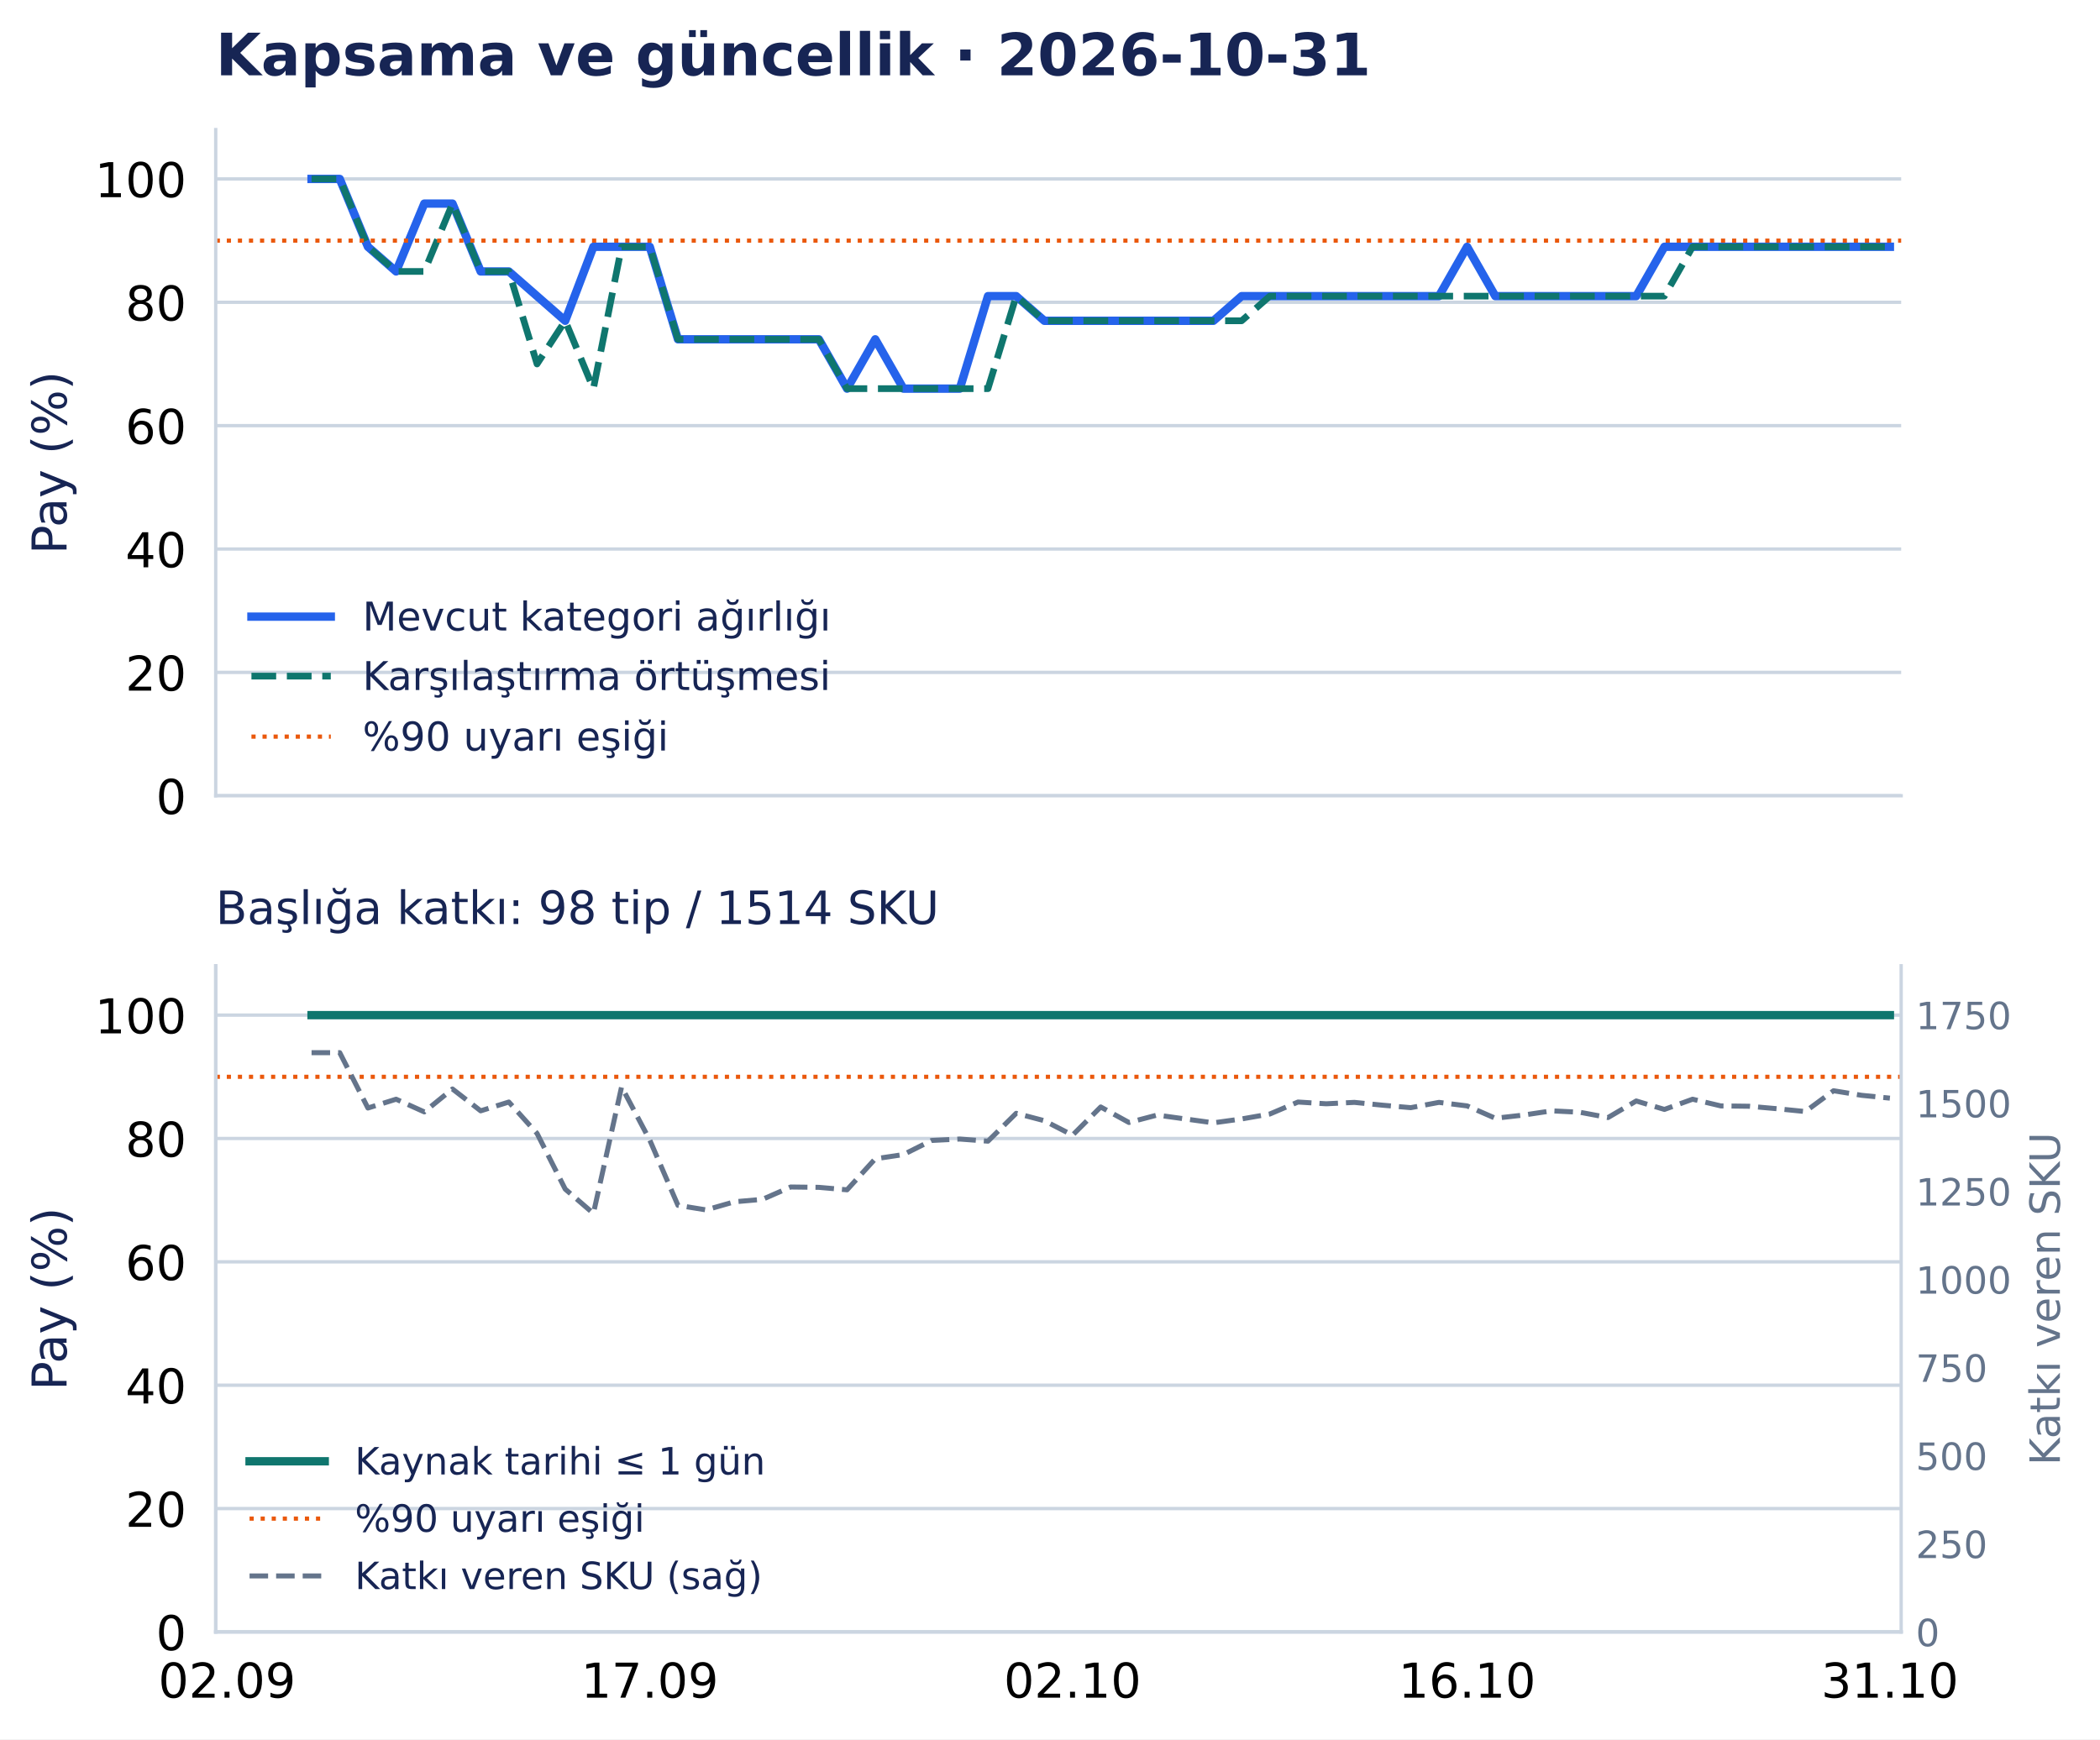
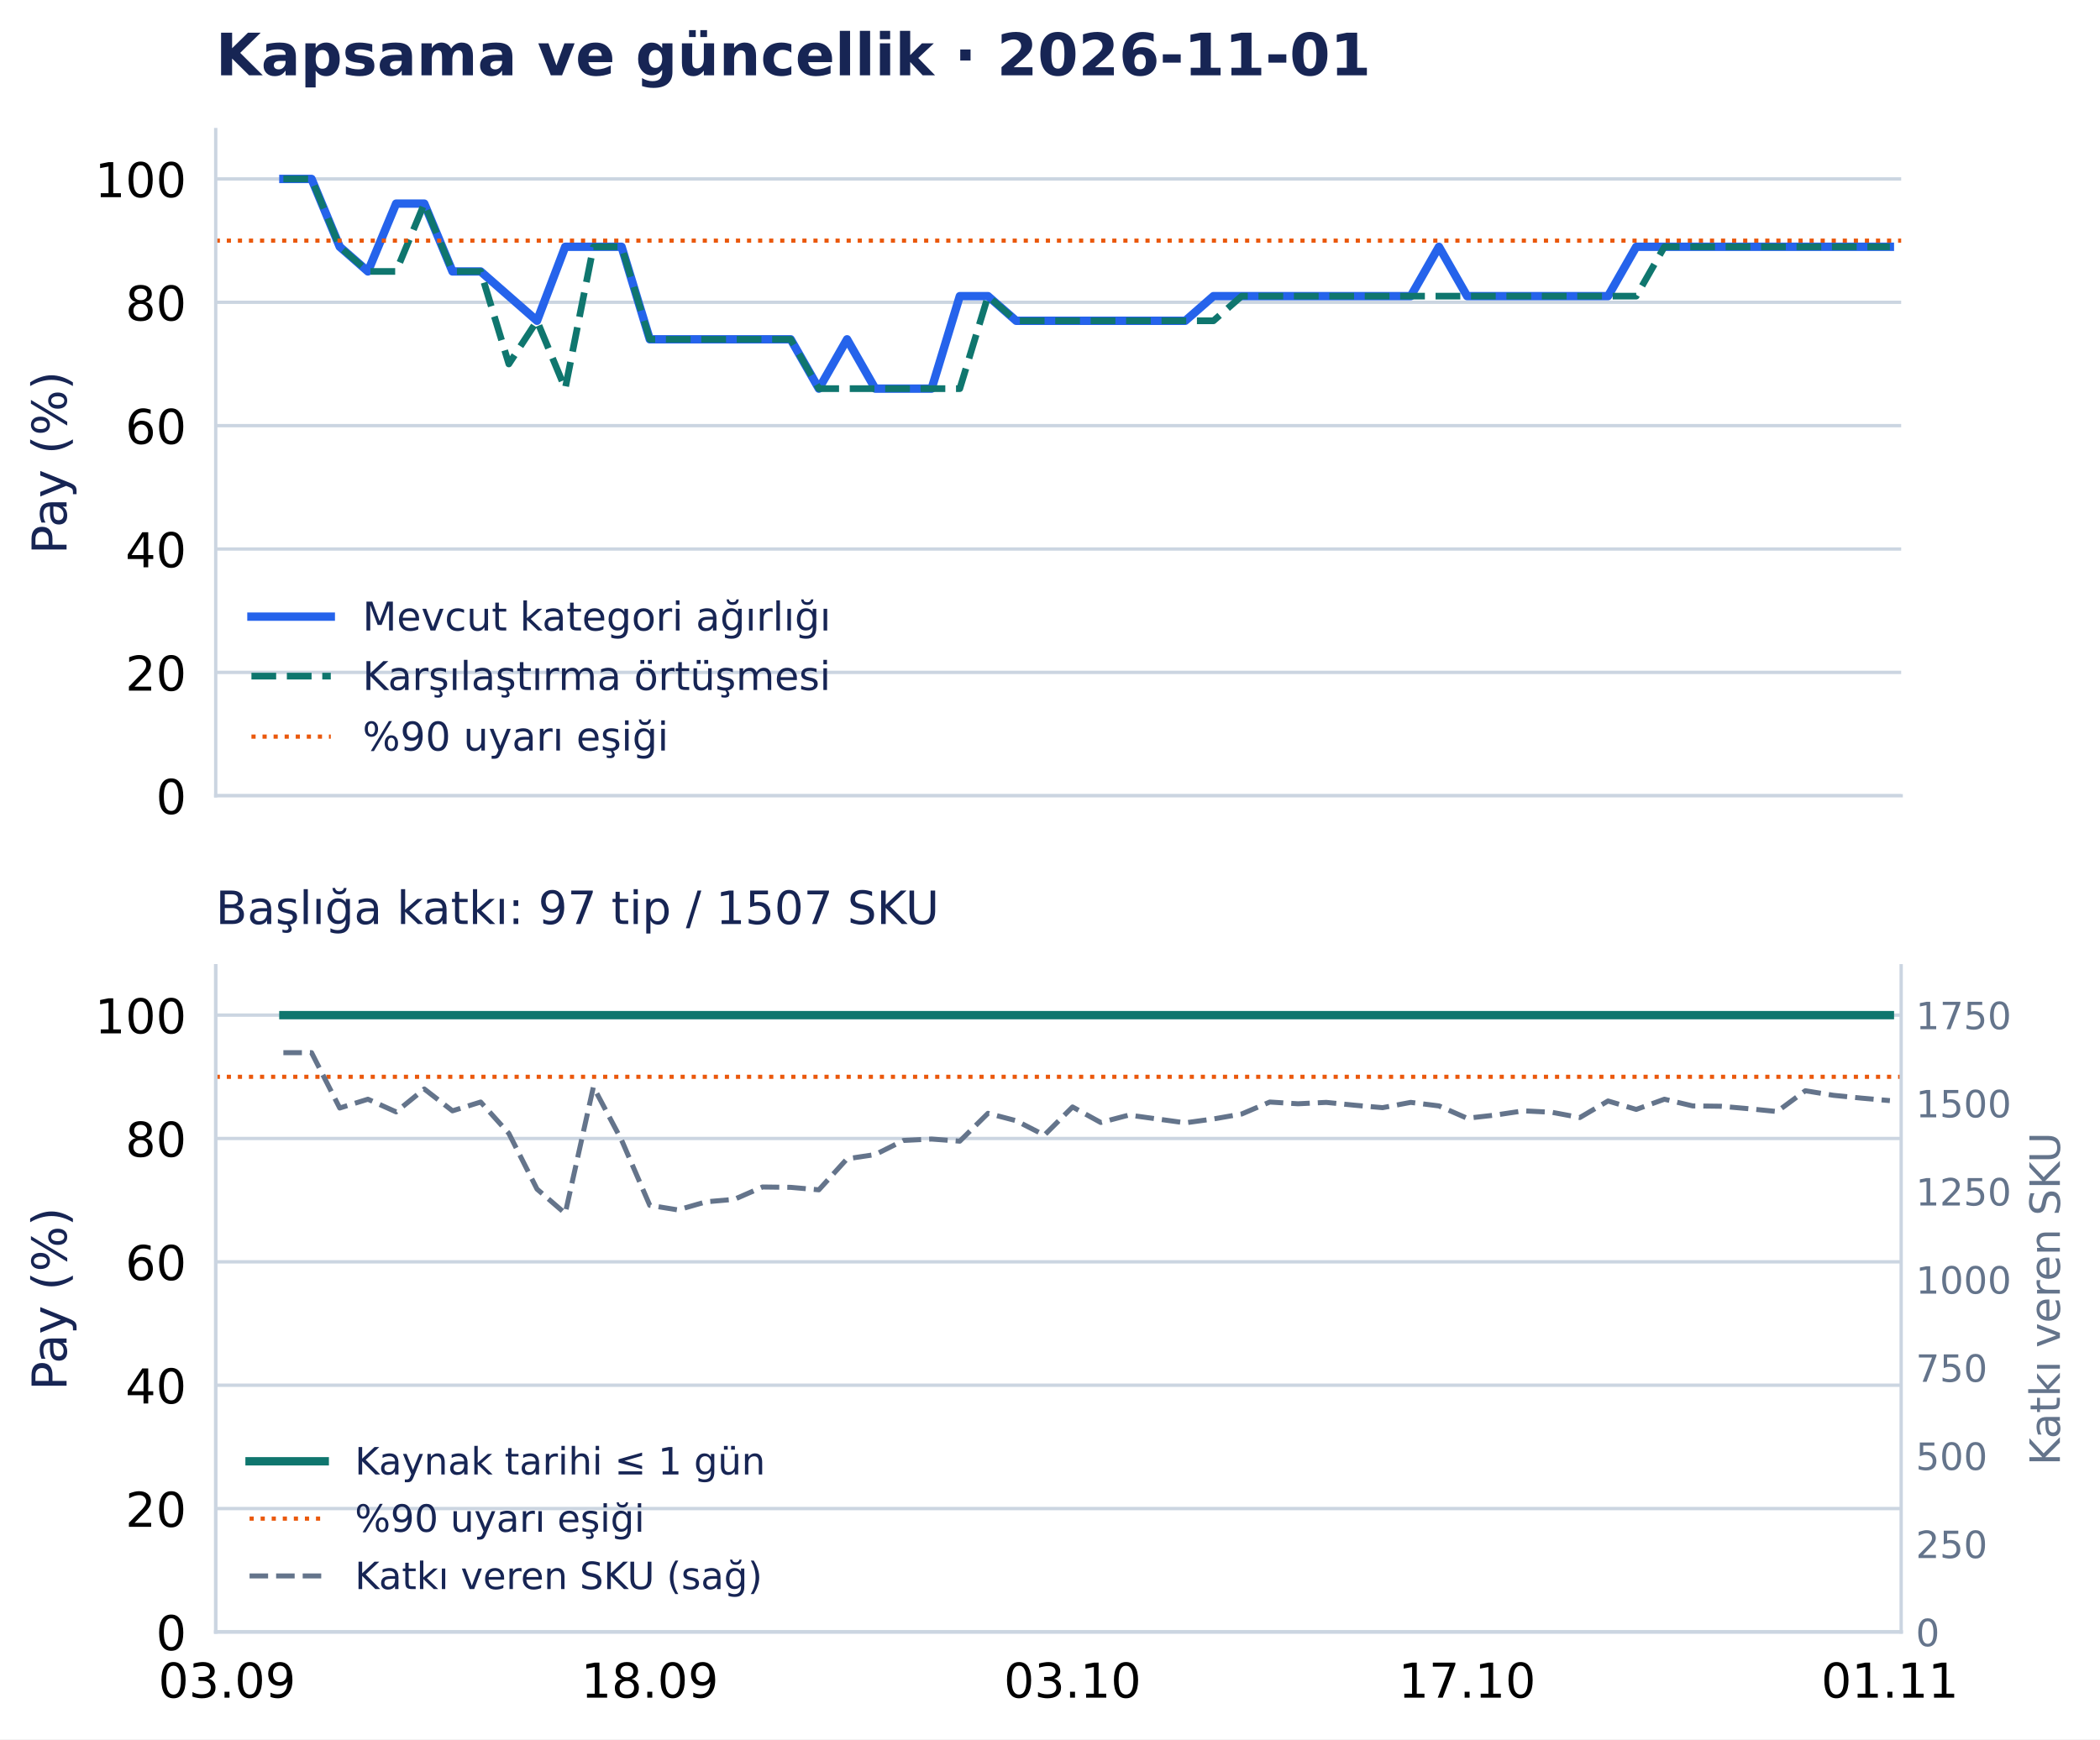
<svg xmlns="http://www.w3.org/2000/svg" width="502.794pt" height="416.535pt" viewBox="0 0 502.794 416.535" version="1.1">
  <defs>
    <style type="text/css">*{stroke-linejoin: round; stroke-linecap: butt}</style>
  </defs>
  <g id="figure_1">
    <g id="patch_1">
      <path d="M 0 416.535 L 502.794 416.535 L 502.794 0 L 0 0 z " style="fill: #ffffff" />
    </g>
    <g id="axes_1">
      <g id="patch_2">
        <path d="M 51.651 190.574 L 455.188 190.574 L 455.188 31.035 L 51.651 31.035 z " style="fill: #ffffff" />
      </g>
      <g id="matplotlib.axis_1">
        <g id="xtick_1">
          <g id="line2d_1" />
        </g>
        <g id="xtick_2">
          <g id="line2d_2" />
        </g>
        <g id="xtick_3">
          <g id="line2d_3" />
        </g>
        <g id="xtick_4">
          <g id="line2d_4" />
        </g>
        <g id="xtick_5">
          <g id="line2d_5" />
        </g>
      </g>
      <g id="matplotlib.axis_2">
        <g id="ytick_1">
          <g id="line2d_6">
            <path d="M 51.651 190.574 L 455.188 190.574 " clip-path="url(#p0e1365a26f)" style="fill: none; stroke: #cbd5e1; stroke-width: 0.8; stroke-linecap: square" />
          </g>
          <g id="line2d_7" />
          <g id="text_1">
            <text style="font-size: 11.5px; font-family: 'DejaVu Sans', 'Bitstream Vera Sans', 'Computer Modern Sans Serif', 'Lucida Grande', 'Verdana', 'Geneva', 'Lucid', 'Arial', 'Helvetica', 'Avant Garde', sans-serif; text-anchor: end" x="44.651" y="194.943" transform="rotate(-0 44.65062 194.9427)">0</text>
          </g>
        </g>
        <g id="ytick_2">
          <g id="line2d_8">
            <path d="M 51.651 161.03 L 455.188 161.03 " clip-path="url(#p0e1365a26f)" style="fill: none; stroke: #cbd5e1; stroke-width: 0.8; stroke-linecap: square" />
          </g>
          <g id="line2d_9" />
          <g id="text_2">
            <text style="font-size: 11.5px; font-family: 'DejaVu Sans', 'Bitstream Vera Sans', 'Computer Modern Sans Serif', 'Lucida Grande', 'Verdana', 'Geneva', 'Lucid', 'Arial', 'Helvetica', 'Avant Garde', sans-serif; text-anchor: end" x="44.651" y="165.398" transform="rotate(-0 44.65062 165.3983)">20</text>
          </g>
        </g>
        <g id="ytick_3">
          <g id="line2d_10">
            <path d="M 51.651 131.485 L 455.188 131.485 " clip-path="url(#p0e1365a26f)" style="fill: none; stroke: #cbd5e1; stroke-width: 0.8; stroke-linecap: square" />
          </g>
          <g id="line2d_11" />
          <g id="text_3">
            <text style="font-size: 11.5px; font-family: 'DejaVu Sans', 'Bitstream Vera Sans', 'Computer Modern Sans Serif', 'Lucida Grande', 'Verdana', 'Geneva', 'Lucid', 'Arial', 'Helvetica', 'Avant Garde', sans-serif; text-anchor: end" x="44.651" y="135.854" transform="rotate(-0 44.65062 135.854)">40</text>
          </g>
        </g>
        <g id="ytick_4">
          <g id="line2d_12">
            <path d="M 51.651 101.941 L 455.188 101.941 " clip-path="url(#p0e1365a26f)" style="fill: none; stroke: #cbd5e1; stroke-width: 0.8; stroke-linecap: square" />
          </g>
          <g id="line2d_13" />
          <g id="text_4">
            <text style="font-size: 11.5px; font-family: 'DejaVu Sans', 'Bitstream Vera Sans', 'Computer Modern Sans Serif', 'Lucida Grande', 'Verdana', 'Geneva', 'Lucid', 'Arial', 'Helvetica', 'Avant Garde', sans-serif; text-anchor: end" x="44.651" y="106.31" transform="rotate(-0 44.65062 106.3097)">60</text>
          </g>
        </g>
        <g id="ytick_5">
          <g id="line2d_14">
            <path d="M 51.651 72.397 L 455.188 72.397 " clip-path="url(#p0e1365a26f)" style="fill: none; stroke: #cbd5e1; stroke-width: 0.8; stroke-linecap: square" />
          </g>
          <g id="line2d_15" />
          <g id="text_5">
            <text style="font-size: 11.5px; font-family: 'DejaVu Sans', 'Bitstream Vera Sans', 'Computer Modern Sans Serif', 'Lucida Grande', 'Verdana', 'Geneva', 'Lucid', 'Arial', 'Helvetica', 'Avant Garde', sans-serif; text-anchor: end" x="44.651" y="76.765" transform="rotate(-0 44.65062 76.76539)">80</text>
          </g>
        </g>
        <g id="ytick_6">
          <g id="line2d_16">
            <path d="M 51.651 42.852 L 455.188 42.852 " clip-path="url(#p0e1365a26f)" style="fill: none; stroke: #cbd5e1; stroke-width: 0.8; stroke-linecap: square" />
          </g>
          <g id="line2d_17" />
          <g id="text_6">
            <text style="font-size: 11.5px; font-family: 'DejaVu Sans', 'Bitstream Vera Sans', 'Computer Modern Sans Serif', 'Lucida Grande', 'Verdana', 'Geneva', 'Lucid', 'Arial', 'Helvetica', 'Avant Garde', sans-serif; text-anchor: end" x="44.651" y="47.221" transform="rotate(-0 44.65062 47.22107)">100</text>
          </g>
        </g>
        <g id="text_7">
          <text style="font-size: 11.5px; font-family: 'DejaVu Sans', 'Bitstream Vera Sans', 'Computer Modern Sans Serif', 'Lucida Grande', 'Verdana', 'Geneva', 'Lucid', 'Arial', 'Helvetica', 'Avant Garde', sans-serif; text-anchor: middle; fill: #172554" x="15.937" y="110.804" transform="rotate(-90 15.93731 110.8044)">Pay (%)</text>
        </g>
      </g>
      <g id="line2d_18">
-         <path d="M 74.594 42.852 L 81.342 42.852 L 88.09 59.102 L 94.839 65.011 L 101.587 48.761 L 108.335 48.761 L 115.083 65.011 L 121.831 65.011 L 128.579 70.92 L 135.327 76.828 L 142.075 59.102 L 148.824 59.102 L 155.572 59.102 L 162.32 81.26 L 169.068 81.26 L 175.816 81.26 L 182.564 81.26 L 189.312 81.26 L 196.06 81.26 L 202.809 93.078 L 209.557 81.26 L 216.305 93.078 L 223.053 93.078 L 229.801 93.078 L 236.549 70.92 L 243.297 70.92 L 250.045 76.828 L 256.794 76.828 L 263.542 76.828 L 270.29 76.828 L 277.038 76.828 L 283.786 76.828 L 290.534 76.828 L 297.282 70.92 L 304.03 70.92 L 310.778 70.92 L 317.527 70.92 L 324.275 70.92 L 331.023 70.92 L 337.771 70.92 L 344.519 70.92 L 351.267 59.102 L 358.015 70.92 L 364.763 70.92 L 371.512 70.92 L 378.26 70.92 L 385.008 70.92 L 391.756 70.92 L 398.504 59.102 L 405.252 59.102 L 412 59.102 L 418.748 59.102 L 425.497 59.102 L 432.245 59.102 L 438.993 59.102 L 445.741 59.102 L 452.489 59.102 " clip-path="url(#p0e1365a26f)" style="fill: none; stroke: #2563eb; stroke-width: 2; stroke-linecap: square" />
+         <path d="M 67.846 42.852 L 74.594 42.852 L 81.342 59.102 L 88.09 65.011 L 94.839 48.761 L 101.587 48.761 L 108.335 65.011 L 115.083 65.011 L 121.831 70.92 L 128.579 76.828 L 135.327 59.102 L 142.075 59.102 L 148.824 59.102 L 155.572 81.26 L 162.32 81.26 L 169.068 81.26 L 175.816 81.26 L 182.564 81.26 L 189.312 81.26 L 196.06 93.078 L 202.809 81.26 L 209.557 93.078 L 216.305 93.078 L 223.053 93.078 L 229.801 70.92 L 236.549 70.92 L 243.297 76.828 L 250.045 76.828 L 256.794 76.828 L 263.542 76.828 L 270.29 76.828 L 277.038 76.828 L 283.786 76.828 L 290.534 70.92 L 297.282 70.92 L 304.03 70.92 L 310.778 70.92 L 317.527 70.92 L 324.275 70.92 L 331.023 70.92 L 337.771 70.92 L 344.519 59.102 L 351.267 70.92 L 358.015 70.92 L 364.763 70.92 L 371.512 70.92 L 378.26 70.92 L 385.008 70.92 L 391.756 59.102 L 398.504 59.102 L 405.252 59.102 L 412 59.102 L 418.748 59.102 L 425.497 59.102 L 432.245 59.102 L 438.993 59.102 L 445.741 59.102 L 452.489 59.102 " clip-path="url(#p0e1365a26f)" style="fill: none; stroke: #2563eb; stroke-width: 2; stroke-linecap: square" />
      </g>
      <g id="line2d_19">
-         <path d="M 74.594 42.852 L 81.342 42.852 L 88.09 59.102 L 94.839 65.011 L 101.587 65.011 L 108.335 48.761 L 115.083 65.011 L 121.831 65.011 L 128.579 87.169 L 135.327 76.828 L 142.075 93.078 L 148.824 59.102 L 155.572 59.102 L 162.32 81.26 L 169.068 81.26 L 175.816 81.26 L 182.564 81.26 L 189.312 81.26 L 196.06 81.26 L 202.809 93.078 L 209.557 93.078 L 216.305 93.078 L 223.053 93.078 L 229.801 93.078 L 236.549 93.078 L 243.297 70.92 L 250.045 76.828 L 256.794 76.828 L 263.542 76.828 L 270.29 76.828 L 277.038 76.828 L 283.786 76.828 L 290.534 76.828 L 297.282 76.828 L 304.03 70.92 L 310.778 70.92 L 317.527 70.92 L 324.275 70.92 L 331.023 70.92 L 337.771 70.92 L 344.519 70.92 L 351.267 70.92 L 358.015 70.92 L 364.763 70.92 L 371.512 70.92 L 378.26 70.92 L 385.008 70.92 L 391.756 70.92 L 398.504 70.92 L 405.252 59.102 L 412 59.102 L 418.748 59.102 L 425.497 59.102 L 432.245 59.102 L 438.993 59.102 L 445.741 59.102 L 452.489 59.102 " clip-path="url(#p0e1365a26f)" style="fill: none; stroke-dasharray: 5.92,2.56; stroke-dashoffset: 0; stroke: #0f766e; stroke-width: 1.6" />
+         <path d="M 67.846 42.852 L 74.594 42.852 L 81.342 59.102 L 88.09 65.011 L 94.839 65.011 L 101.587 48.761 L 108.335 65.011 L 115.083 65.011 L 121.831 87.169 L 128.579 76.828 L 135.327 93.078 L 142.075 59.102 L 148.824 59.102 L 155.572 81.26 L 162.32 81.26 L 169.068 81.26 L 175.816 81.26 L 182.564 81.26 L 189.312 81.26 L 196.06 93.078 L 202.809 93.078 L 209.557 93.078 L 216.305 93.078 L 223.053 93.078 L 229.801 93.078 L 236.549 70.92 L 243.297 76.828 L 250.045 76.828 L 256.794 76.828 L 263.542 76.828 L 270.29 76.828 L 277.038 76.828 L 283.786 76.828 L 290.534 76.828 L 297.282 70.92 L 304.03 70.92 L 310.778 70.92 L 317.527 70.92 L 324.275 70.92 L 331.023 70.92 L 337.771 70.92 L 344.519 70.92 L 351.267 70.92 L 358.015 70.92 L 364.763 70.92 L 371.512 70.92 L 378.26 70.92 L 385.008 70.92 L 391.756 70.92 L 398.504 59.102 L 405.252 59.102 L 412 59.102 L 418.748 59.102 L 425.497 59.102 L 432.245 59.102 L 438.993 59.102 L 445.741 59.102 L 452.489 59.102 " clip-path="url(#p0e1365a26f)" style="fill: none; stroke-dasharray: 5.92,2.56; stroke-dashoffset: 0; stroke: #0f766e; stroke-width: 1.6" />
      </g>
      <g id="line2d_20">
        <path d="M 51.651 57.625 L 455.188 57.625 " clip-path="url(#p0e1365a26f)" style="fill: none; stroke-dasharray: 1,1.65; stroke-dashoffset: 0; stroke: #ea580c" />
      </g>
      <g id="patch_3">
        <path d="M 51.651 190.574 L 51.651 31.035 " style="fill: none; stroke: #cbd5e1; stroke-width: 0.8; stroke-linejoin: miter; stroke-linecap: square" />
      </g>
      <g id="patch_4">
        <path d="M 51.651 190.574 L 455.188 190.574 " style="fill: none; stroke: #cbd5e1; stroke-width: 0.8; stroke-linejoin: miter; stroke-linecap: square" />
      </g>
      <g id="text_8">
-         <text style="font-weight: 700; font-size: 14px; font-family: 'DejaVu Sans', 'Bitstream Vera Sans', 'Computer Modern Sans Serif', 'Lucida Grande', 'Verdana', 'Geneva', 'Lucid', 'Arial', 'Helvetica', 'Avant Garde', sans-serif; text-anchor: start; fill: #172554" x="51.651" y="18.035" transform="rotate(-0 51.65062 18.03469)">Kapsama ve güncellik · 2026-10-31</text>
+         <text style="font-weight: 700; font-size: 14px; font-family: 'DejaVu Sans', 'Bitstream Vera Sans', 'Computer Modern Sans Serif', 'Lucida Grande', 'Verdana', 'Geneva', 'Lucid', 'Arial', 'Helvetica', 'Avant Garde', sans-serif; text-anchor: start; fill: #172554" x="51.651" y="18.035" transform="rotate(-0 51.65062 18.03469)">Kapsama ve güncellik · 2026-11-01</text>
      </g>
      <g id="legend_1">
        <g id="line2d_21">
          <path d="M 60.201 147.675 L 69.701 147.675 L 79.201 147.675 " style="fill: none; stroke: #2563eb; stroke-width: 2; stroke-linecap: square" />
        </g>
        <g id="text_9">
          <text style="font-size: 9.5px; font-family: 'DejaVu Sans', 'Bitstream Vera Sans', 'Computer Modern Sans Serif', 'Lucida Grande', 'Verdana', 'Geneva', 'Lucid', 'Arial', 'Helvetica', 'Avant Garde', sans-serif; text-anchor: start; fill: #172554" x="86.801" y="151" transform="rotate(-0 86.80062 150.9998)">Mevcut kategori ağırlığı</text>
        </g>
        <g id="line2d_22">
          <path d="M 60.201 161.926 L 69.701 161.926 L 79.201 161.926 " style="fill: none; stroke-dasharray: 5.92,2.56; stroke-dashoffset: 0; stroke: #0f766e; stroke-width: 1.6" />
        </g>
        <g id="text_10">
          <text style="font-size: 9.5px; font-family: 'DejaVu Sans', 'Bitstream Vera Sans', 'Computer Modern Sans Serif', 'Lucida Grande', 'Verdana', 'Geneva', 'Lucid', 'Arial', 'Helvetica', 'Avant Garde', sans-serif; text-anchor: start; fill: #172554" x="86.801" y="165.251" transform="rotate(-0 86.80062 165.2506)">Karşılaştırma örtüşmesi</text>
        </g>
        <g id="line2d_23">
          <path d="M 60.201 176.417 L 69.701 176.417 L 79.201 176.417 " style="fill: none; stroke-dasharray: 1,1.65; stroke-dashoffset: 0; stroke: #ea580c" />
        </g>
        <g id="text_11">
          <text style="font-size: 9.5px; font-family: 'DejaVu Sans', 'Bitstream Vera Sans', 'Computer Modern Sans Serif', 'Lucida Grande', 'Verdana', 'Geneva', 'Lucid', 'Arial', 'Helvetica', 'Avant Garde', sans-serif; text-anchor: start; fill: #172554" x="86.801" y="179.742" transform="rotate(-0 86.80062 179.7418)">%90 uyarı eşiği</text>
        </g>
      </g>
    </g>
    <g id="axes_2">
      <g id="patch_5">
        <path d="M 51.651 390.835 L 455.188 390.835 L 455.188 231.295 L 51.651 231.295 z " style="fill: #ffffff" />
      </g>
      <g id="matplotlib.axis_3">
        <g id="xtick_6">
          <g id="line2d_24" />
          <g id="text_12">
-             <text style="font-size: 11.5px; font-family: 'DejaVu Sans', 'Bitstream Vera Sans', 'Computer Modern Sans Serif', 'Lucida Grande', 'Verdana', 'Geneva', 'Lucid', 'Arial', 'Helvetica', 'Avant Garde', sans-serif; text-anchor: middle" x="54.35" y="406.572" transform="rotate(-0 54.34987 406.572)">02.09</text>
+             <text style="font-size: 11.5px; font-family: 'DejaVu Sans', 'Bitstream Vera Sans', 'Computer Modern Sans Serif', 'Lucida Grande', 'Verdana', 'Geneva', 'Lucid', 'Arial', 'Helvetica', 'Avant Garde', sans-serif; text-anchor: middle" x="54.35" y="406.572" transform="rotate(-0 54.34987 406.572)">03.09</text>
          </g>
        </g>
        <g id="xtick_7">
          <g id="line2d_25" />
          <g id="text_13">
-             <text style="font-size: 11.5px; font-family: 'DejaVu Sans', 'Bitstream Vera Sans', 'Computer Modern Sans Serif', 'Lucida Grande', 'Verdana', 'Geneva', 'Lucid', 'Arial', 'Helvetica', 'Avant Garde', sans-serif; text-anchor: middle" x="155.572" y="406.572" transform="rotate(-0 155.5717 406.572)">17.09</text>
+             <text style="font-size: 11.5px; font-family: 'DejaVu Sans', 'Bitstream Vera Sans', 'Computer Modern Sans Serif', 'Lucida Grande', 'Verdana', 'Geneva', 'Lucid', 'Arial', 'Helvetica', 'Avant Garde', sans-serif; text-anchor: middle" x="155.572" y="406.572" transform="rotate(-0 155.5717 406.572)">18.09</text>
          </g>
        </g>
        <g id="xtick_8">
          <g id="line2d_26" />
          <g id="text_14">
-             <text style="font-size: 11.5px; font-family: 'DejaVu Sans', 'Bitstream Vera Sans', 'Computer Modern Sans Serif', 'Lucida Grande', 'Verdana', 'Geneva', 'Lucid', 'Arial', 'Helvetica', 'Avant Garde', sans-serif; text-anchor: middle" x="256.794" y="406.572" transform="rotate(-0 256.7935 406.572)">02.10</text>
+             <text style="font-size: 11.5px; font-family: 'DejaVu Sans', 'Bitstream Vera Sans', 'Computer Modern Sans Serif', 'Lucida Grande', 'Verdana', 'Geneva', 'Lucid', 'Arial', 'Helvetica', 'Avant Garde', sans-serif; text-anchor: middle" x="256.794" y="406.572" transform="rotate(-0 256.7935 406.572)">03.10</text>
          </g>
        </g>
        <g id="xtick_9">
          <g id="line2d_27" />
          <g id="text_15">
-             <text style="font-size: 11.5px; font-family: 'DejaVu Sans', 'Bitstream Vera Sans', 'Computer Modern Sans Serif', 'Lucida Grande', 'Verdana', 'Geneva', 'Lucid', 'Arial', 'Helvetica', 'Avant Garde', sans-serif; text-anchor: middle" x="351.267" y="406.572" transform="rotate(-0 351.2672 406.572)">16.10</text>
+             <text style="font-size: 11.5px; font-family: 'DejaVu Sans', 'Bitstream Vera Sans', 'Computer Modern Sans Serif', 'Lucida Grande', 'Verdana', 'Geneva', 'Lucid', 'Arial', 'Helvetica', 'Avant Garde', sans-serif; text-anchor: middle" x="351.267" y="406.572" transform="rotate(-0 351.2672 406.572)">17.10</text>
          </g>
        </g>
        <g id="xtick_10">
          <g id="line2d_28" />
          <g id="text_16">
-             <text style="font-size: 11.5px; font-family: 'DejaVu Sans', 'Bitstream Vera Sans', 'Computer Modern Sans Serif', 'Lucida Grande', 'Verdana', 'Geneva', 'Lucid', 'Arial', 'Helvetica', 'Avant Garde', sans-serif; text-anchor: middle" x="452.489" y="406.572" transform="rotate(-0 452.489 406.572)">31.10</text>
+             <text style="font-size: 11.5px; font-family: 'DejaVu Sans', 'Bitstream Vera Sans', 'Computer Modern Sans Serif', 'Lucida Grande', 'Verdana', 'Geneva', 'Lucid', 'Arial', 'Helvetica', 'Avant Garde', sans-serif; text-anchor: middle" x="452.489" y="406.572" transform="rotate(-0 452.489 406.572)">01.11</text>
          </g>
        </g>
      </g>
      <g id="matplotlib.axis_4">
        <g id="ytick_7">
          <g id="line2d_29">
            <path d="M 51.651 390.835 L 455.188 390.835 " clip-path="url(#pd502d77126)" style="fill: none; stroke: #cbd5e1; stroke-width: 0.8; stroke-linecap: square" />
          </g>
          <g id="line2d_30" />
          <g id="text_17">
            <text style="font-size: 11.5px; font-family: 'DejaVu Sans', 'Bitstream Vera Sans', 'Computer Modern Sans Serif', 'Lucida Grande', 'Verdana', 'Geneva', 'Lucid', 'Arial', 'Helvetica', 'Avant Garde', sans-serif; text-anchor: end" x="44.651" y="395.203" transform="rotate(-0 44.65062 395.2033)">0</text>
          </g>
        </g>
        <g id="ytick_8">
          <g id="line2d_31">
            <path d="M 51.651 361.29 L 455.188 361.29 " clip-path="url(#pd502d77126)" style="fill: none; stroke: #cbd5e1; stroke-width: 0.8; stroke-linecap: square" />
          </g>
          <g id="line2d_32" />
          <g id="text_18">
            <text style="font-size: 11.5px; font-family: 'DejaVu Sans', 'Bitstream Vera Sans', 'Computer Modern Sans Serif', 'Lucida Grande', 'Verdana', 'Geneva', 'Lucid', 'Arial', 'Helvetica', 'Avant Garde', sans-serif; text-anchor: end" x="44.651" y="365.659" transform="rotate(-0 44.65062 365.659)">20</text>
          </g>
        </g>
        <g id="ytick_9">
          <g id="line2d_33">
            <path d="M 51.651 331.746 L 455.188 331.746 " clip-path="url(#pd502d77126)" style="fill: none; stroke: #cbd5e1; stroke-width: 0.8; stroke-linecap: square" />
          </g>
          <g id="line2d_34" />
          <g id="text_19">
            <text style="font-size: 11.5px; font-family: 'DejaVu Sans', 'Bitstream Vera Sans', 'Computer Modern Sans Serif', 'Lucida Grande', 'Verdana', 'Geneva', 'Lucid', 'Arial', 'Helvetica', 'Avant Garde', sans-serif; text-anchor: end" x="44.651" y="336.115" transform="rotate(-0 44.65062 336.1147)">40</text>
          </g>
        </g>
        <g id="ytick_10">
          <g id="line2d_35">
            <path d="M 51.651 302.202 L 455.188 302.202 " clip-path="url(#pd502d77126)" style="fill: none; stroke: #cbd5e1; stroke-width: 0.8; stroke-linecap: square" />
          </g>
          <g id="line2d_36" />
          <g id="text_20">
            <text style="font-size: 11.5px; font-family: 'DejaVu Sans', 'Bitstream Vera Sans', 'Computer Modern Sans Serif', 'Lucida Grande', 'Verdana', 'Geneva', 'Lucid', 'Arial', 'Helvetica', 'Avant Garde', sans-serif; text-anchor: end" x="44.651" y="306.57" transform="rotate(-0 44.65062 306.5704)">60</text>
          </g>
        </g>
        <g id="ytick_11">
          <g id="line2d_37">
            <path d="M 51.651 272.657 L 455.188 272.657 " clip-path="url(#pd502d77126)" style="fill: none; stroke: #cbd5e1; stroke-width: 0.8; stroke-linecap: square" />
          </g>
          <g id="line2d_38" />
          <g id="text_21">
            <text style="font-size: 11.5px; font-family: 'DejaVu Sans', 'Bitstream Vera Sans', 'Computer Modern Sans Serif', 'Lucida Grande', 'Verdana', 'Geneva', 'Lucid', 'Arial', 'Helvetica', 'Avant Garde', sans-serif; text-anchor: end" x="44.651" y="277.026" transform="rotate(-0 44.65062 277.0261)">80</text>
          </g>
        </g>
        <g id="ytick_12">
          <g id="line2d_39">
            <path d="M 51.651 243.113 L 455.188 243.113 " clip-path="url(#pd502d77126)" style="fill: none; stroke: #cbd5e1; stroke-width: 0.8; stroke-linecap: square" />
          </g>
          <g id="line2d_40" />
          <g id="text_22">
            <text style="font-size: 11.5px; font-family: 'DejaVu Sans', 'Bitstream Vera Sans', 'Computer Modern Sans Serif', 'Lucida Grande', 'Verdana', 'Geneva', 'Lucid', 'Arial', 'Helvetica', 'Avant Garde', sans-serif; text-anchor: end" x="44.651" y="247.482" transform="rotate(-0 44.65062 247.4817)">100</text>
          </g>
        </g>
        <g id="text_23">
          <text style="font-size: 11.5px; font-family: 'DejaVu Sans', 'Bitstream Vera Sans', 'Computer Modern Sans Serif', 'Lucida Grande', 'Verdana', 'Geneva', 'Lucid', 'Arial', 'Helvetica', 'Avant Garde', sans-serif; text-anchor: middle; fill: #172554" x="15.937" y="311.065" transform="rotate(-90 15.93731 311.065)">Pay (%)</text>
        </g>
      </g>
      <g id="line2d_41">
-         <path d="M 74.594 243.113 L 81.342 243.113 L 88.09 243.113 L 94.839 243.113 L 101.587 243.113 L 108.335 243.113 L 115.083 243.113 L 121.831 243.113 L 128.579 243.113 L 135.327 243.113 L 142.075 243.113 L 148.824 243.113 L 155.572 243.113 L 162.32 243.113 L 169.068 243.113 L 175.816 243.113 L 182.564 243.113 L 189.312 243.113 L 196.06 243.113 L 202.809 243.113 L 209.557 243.113 L 216.305 243.113 L 223.053 243.113 L 229.801 243.113 L 236.549 243.113 L 243.297 243.113 L 250.045 243.113 L 256.794 243.113 L 263.542 243.113 L 270.29 243.113 L 277.038 243.113 L 283.786 243.113 L 290.534 243.113 L 297.282 243.113 L 304.03 243.113 L 310.778 243.113 L 317.527 243.113 L 324.275 243.113 L 331.023 243.113 L 337.771 243.113 L 344.519 243.113 L 351.267 243.113 L 358.015 243.113 L 364.763 243.113 L 371.512 243.113 L 378.26 243.113 L 385.008 243.113 L 391.756 243.113 L 398.504 243.113 L 405.252 243.113 L 412 243.113 L 418.748 243.113 L 425.497 243.113 L 432.245 243.113 L 438.993 243.113 L 445.741 243.113 L 452.489 243.113 " clip-path="url(#pd502d77126)" style="fill: none; stroke: #0f766e; stroke-width: 2; stroke-linecap: square" />
+         <path d="M 67.846 243.113 L 74.594 243.113 L 81.342 243.113 L 88.09 243.113 L 94.839 243.113 L 101.587 243.113 L 108.335 243.113 L 115.083 243.113 L 121.831 243.113 L 128.579 243.113 L 135.327 243.113 L 142.075 243.113 L 148.824 243.113 L 155.572 243.113 L 162.32 243.113 L 169.068 243.113 L 175.816 243.113 L 182.564 243.113 L 189.312 243.113 L 196.06 243.113 L 202.809 243.113 L 209.557 243.113 L 216.305 243.113 L 223.053 243.113 L 229.801 243.113 L 236.549 243.113 L 243.297 243.113 L 250.045 243.113 L 256.794 243.113 L 263.542 243.113 L 270.29 243.113 L 277.038 243.113 L 283.786 243.113 L 290.534 243.113 L 297.282 243.113 L 304.03 243.113 L 310.778 243.113 L 317.527 243.113 L 324.275 243.113 L 331.023 243.113 L 337.771 243.113 L 344.519 243.113 L 351.267 243.113 L 358.015 243.113 L 364.763 243.113 L 371.512 243.113 L 378.26 243.113 L 385.008 243.113 L 391.756 243.113 L 398.504 243.113 L 405.252 243.113 L 412 243.113 L 418.748 243.113 L 425.497 243.113 L 432.245 243.113 L 438.993 243.113 L 445.741 243.113 L 452.489 243.113 " clip-path="url(#pd502d77126)" style="fill: none; stroke: #0f766e; stroke-width: 2; stroke-linecap: square" />
      </g>
      <g id="line2d_42">
        <path d="M 51.651 257.885 L 455.188 257.885 " clip-path="url(#pd502d77126)" style="fill: none; stroke-dasharray: 1,1.65; stroke-dashoffset: 0; stroke: #ea580c" />
      </g>
      <g id="patch_6">
        <path d="M 51.651 390.835 L 51.651 231.295 " style="fill: none; stroke: #cbd5e1; stroke-width: 0.8; stroke-linejoin: miter; stroke-linecap: square" />
      </g>
      <g id="patch_7">
        <path d="M 51.651 390.835 L 455.188 390.835 " style="fill: none; stroke: #cbd5e1; stroke-width: 0.8; stroke-linejoin: miter; stroke-linecap: square" />
      </g>
      <g id="text_24">
-         <text style="font-size: 11px; font-family: 'DejaVu Sans', 'Bitstream Vera Sans', 'Computer Modern Sans Serif', 'Lucida Grande', 'Verdana', 'Geneva', 'Lucid', 'Arial', 'Helvetica', 'Avant Garde', sans-serif; text-anchor: start; fill: #172554" x="51.651" y="221.295" transform="rotate(-0 51.65062 221.2954)">Başlığa katkı: 98 tip / 1514 SKU</text>
+         <text style="font-size: 11px; font-family: 'DejaVu Sans', 'Bitstream Vera Sans', 'Computer Modern Sans Serif', 'Lucida Grande', 'Verdana', 'Geneva', 'Lucid', 'Arial', 'Helvetica', 'Avant Garde', sans-serif; text-anchor: start; fill: #172554" x="51.651" y="221.295" transform="rotate(-0 51.65062 221.2954)">Başlığa katkı: 97 tip / 1507 SKU</text>
      </g>
      <g id="legend_2">
        <g id="line2d_43">
          <path d="M 59.751 349.966 L 68.751 349.966 L 77.751 349.966 " style="fill: none; stroke: #0f766e; stroke-width: 2; stroke-linecap: square" />
        </g>
        <g id="text_25">
          <text style="font-size: 9px; font-family: 'DejaVu Sans', 'Bitstream Vera Sans', 'Computer Modern Sans Serif', 'Lucida Grande', 'Verdana', 'Geneva', 'Lucid', 'Arial', 'Helvetica', 'Avant Garde', sans-serif; text-anchor: start; fill: #172554" x="84.951" y="353.116" transform="rotate(-0 84.95063 353.1155)">Kaynak tarihi ≤ 1 gün</text>
        </g>
        <g id="line2d_44">
          <path d="M 59.751 363.694 L 68.751 363.694 L 77.751 363.694 " style="fill: none; stroke-dasharray: 1,1.65; stroke-dashoffset: 0; stroke: #ea580c" />
        </g>
        <g id="text_26">
          <text style="font-size: 9px; font-family: 'DejaVu Sans', 'Bitstream Vera Sans', 'Computer Modern Sans Serif', 'Lucida Grande', 'Verdana', 'Geneva', 'Lucid', 'Arial', 'Helvetica', 'Avant Garde', sans-serif; text-anchor: start; fill: #172554" x="84.951" y="366.844" transform="rotate(-0 84.95063 366.8441)">%90 uyarı eşiği</text>
        </g>
        <g id="line2d_45">
          <path d="M 59.751 377.423 L 68.751 377.423 L 77.751 377.423 " style="fill: none; stroke-dasharray: 4.44,1.92; stroke-dashoffset: 0; stroke: #64748b; stroke-width: 1.2" />
        </g>
        <g id="text_27">
          <text style="font-size: 9px; font-family: 'DejaVu Sans', 'Bitstream Vera Sans', 'Computer Modern Sans Serif', 'Lucida Grande', 'Verdana', 'Geneva', 'Lucid', 'Arial', 'Helvetica', 'Avant Garde', sans-serif; text-anchor: start; fill: #172554" x="84.951" y="380.573" transform="rotate(-0 84.95063 380.5726)">Katkı veren SKU (sağ)</text>
        </g>
      </g>
    </g>
    <g id="axes_3">
      <g id="matplotlib.axis_5">
        <g id="ytick_13">
          <g id="line2d_46" />
          <g id="text_28">
            <text style="font-size: 9px; font-family: 'DejaVu Sans', 'Bitstream Vera Sans', 'Computer Modern Sans Serif', 'Lucida Grande', 'Verdana', 'Geneva', 'Lucid', 'Arial', 'Helvetica', 'Avant Garde', sans-serif; text-anchor: start; fill: #64748b" x="458.688" y="394.254" transform="rotate(-0 458.6883 394.2536)">0</text>
          </g>
        </g>
        <g id="ytick_14">
          <g id="line2d_47" />
          <g id="text_29">
            <text style="font-size: 9px; font-family: 'DejaVu Sans', 'Bitstream Vera Sans', 'Computer Modern Sans Serif', 'Lucida Grande', 'Verdana', 'Geneva', 'Lucid', 'Arial', 'Helvetica', 'Avant Garde', sans-serif; text-anchor: start; fill: #64748b" x="458.688" y="373.144" transform="rotate(-0 458.6883 373.1444)">250</text>
          </g>
        </g>
        <g id="ytick_15">
          <g id="line2d_48" />
          <g id="text_30">
            <text style="font-size: 9px; font-family: 'DejaVu Sans', 'Bitstream Vera Sans', 'Computer Modern Sans Serif', 'Lucida Grande', 'Verdana', 'Geneva', 'Lucid', 'Arial', 'Helvetica', 'Avant Garde', sans-serif; text-anchor: start; fill: #64748b" x="458.688" y="352.035" transform="rotate(-0 458.6883 352.0352)">500</text>
          </g>
        </g>
        <g id="ytick_16">
          <g id="line2d_49" />
          <g id="text_31">
            <text style="font-size: 9px; font-family: 'DejaVu Sans', 'Bitstream Vera Sans', 'Computer Modern Sans Serif', 'Lucida Grande', 'Verdana', 'Geneva', 'Lucid', 'Arial', 'Helvetica', 'Avant Garde', sans-serif; text-anchor: start; fill: #64748b" x="458.688" y="330.926" transform="rotate(-0 458.6883 330.9259)">750</text>
          </g>
        </g>
        <g id="ytick_17">
          <g id="line2d_50" />
          <g id="text_32">
            <text style="font-size: 9px; font-family: 'DejaVu Sans', 'Bitstream Vera Sans', 'Computer Modern Sans Serif', 'Lucida Grande', 'Verdana', 'Geneva', 'Lucid', 'Arial', 'Helvetica', 'Avant Garde', sans-serif; text-anchor: start; fill: #64748b" x="458.688" y="309.817" transform="rotate(-0 458.6883 309.8167)">1000</text>
          </g>
        </g>
        <g id="ytick_18">
          <g id="line2d_51" />
          <g id="text_33">
            <text style="font-size: 9px; font-family: 'DejaVu Sans', 'Bitstream Vera Sans', 'Computer Modern Sans Serif', 'Lucida Grande', 'Verdana', 'Geneva', 'Lucid', 'Arial', 'Helvetica', 'Avant Garde', sans-serif; text-anchor: start; fill: #64748b" x="458.688" y="288.707" transform="rotate(-0 458.6883 288.7075)">1250</text>
          </g>
        </g>
        <g id="ytick_19">
          <g id="line2d_52" />
          <g id="text_34">
            <text style="font-size: 9px; font-family: 'DejaVu Sans', 'Bitstream Vera Sans', 'Computer Modern Sans Serif', 'Lucida Grande', 'Verdana', 'Geneva', 'Lucid', 'Arial', 'Helvetica', 'Avant Garde', sans-serif; text-anchor: start; fill: #64748b" x="458.688" y="267.598" transform="rotate(-0 458.6883 267.5983)">1500</text>
          </g>
        </g>
        <g id="ytick_20">
          <g id="line2d_53" />
          <g id="text_35">
            <text style="font-size: 9px; font-family: 'DejaVu Sans', 'Bitstream Vera Sans', 'Computer Modern Sans Serif', 'Lucida Grande', 'Verdana', 'Geneva', 'Lucid', 'Arial', 'Helvetica', 'Avant Garde', sans-serif; text-anchor: start; fill: #64748b" x="458.688" y="246.489" transform="rotate(-0 458.6883 246.489)">1750</text>
          </g>
        </g>
        <g id="text_36">
          <text style="font-size: 10px; font-family: 'DejaVu Sans', 'Bitstream Vera Sans', 'Computer Modern Sans Serif', 'Lucida Grande', 'Verdana', 'Geneva', 'Lucid', 'Arial', 'Helvetica', 'Avant Garde', sans-serif; text-anchor: middle; fill: #64748b" x="493.192" y="311.065" transform="rotate(-90 493.1917 311.065)">Katkı veren SKU</text>
        </g>
      </g>
      <g id="line2d_54">
-         <path d="M 74.594 252.105 L 81.342 252.105 L 88.09 265.361 L 94.839 263.251 L 101.587 266.29 L 108.335 260.802 L 115.083 266.037 L 121.831 263.926 L 128.579 271.441 L 135.327 284.782 L 142.075 290.608 L 148.824 260.295 L 155.572 273.045 L 162.32 288.666 L 169.068 289.764 L 175.816 287.822 L 182.564 287.231 L 189.312 284.275 L 196.06 284.36 L 202.809 284.951 L 209.557 277.52 L 216.305 276.507 L 223.053 273.13 L 229.801 272.792 L 236.549 273.299 L 243.297 266.628 L 250.045 268.401 L 256.794 271.863 L 263.542 265.108 L 270.29 268.823 L 277.038 267.05 L 283.786 267.979 L 290.534 268.908 L 297.282 267.979 L 304.03 266.797 L 310.778 263.926 L 317.527 264.348 L 324.275 264.01 L 331.023 264.686 L 337.771 265.277 L 344.519 264.01 L 351.267 264.855 L 358.015 267.81 L 364.763 267.05 L 371.512 266.037 L 378.26 266.375 L 385.008 267.641 L 391.756 263.673 L 398.504 265.699 L 405.252 263.251 L 412 264.855 L 418.748 264.939 L 425.497 265.53 L 432.245 266.206 L 438.993 261.224 L 445.741 262.322 L 452.489 262.997 " clip-path="url(#pd502d77126)" style="fill: none; stroke-dasharray: 4.44,1.92; stroke-dashoffset: 0; stroke: #64748b; stroke-width: 1.2" />
+         <path d="M 67.846 252.105 L 74.594 252.105 L 81.342 265.361 L 88.09 263.251 L 94.839 266.29 L 101.587 260.802 L 108.335 266.037 L 115.083 263.926 L 121.831 271.441 L 128.579 284.782 L 135.327 290.608 L 142.075 260.295 L 148.824 273.045 L 155.572 288.666 L 162.32 289.764 L 169.068 287.822 L 175.816 287.231 L 182.564 284.275 L 189.312 284.36 L 196.06 284.951 L 202.809 277.52 L 209.557 276.507 L 216.305 273.13 L 223.053 272.792 L 229.801 273.299 L 236.549 266.628 L 243.297 268.401 L 250.045 271.863 L 256.794 265.108 L 263.542 268.823 L 270.29 267.05 L 277.038 267.979 L 283.786 268.908 L 290.534 267.979 L 297.282 266.797 L 304.03 263.926 L 310.778 264.348 L 317.527 264.01 L 324.275 264.686 L 331.023 265.277 L 337.771 264.01 L 344.519 264.855 L 351.267 267.81 L 358.015 267.05 L 364.763 266.037 L 371.512 266.375 L 378.26 267.641 L 385.008 263.673 L 391.756 265.699 L 398.504 263.251 L 405.252 264.855 L 412 264.939 L 418.748 265.53 L 425.497 266.206 L 432.245 261.224 L 438.993 262.322 L 445.741 262.997 L 452.489 263.588 " clip-path="url(#pd502d77126)" style="fill: none; stroke-dasharray: 4.44,1.92; stroke-dashoffset: 0; stroke: #64748b; stroke-width: 1.2" />
      </g>
      <g id="patch_8">
        <path d="M 51.651 390.835 L 51.651 231.295 " style="fill: none; stroke: #cbd5e1; stroke-width: 0.8; stroke-linejoin: miter; stroke-linecap: square" />
      </g>
      <g id="patch_9">
        <path d="M 455.188 390.835 L 455.188 231.295 " style="fill: none; stroke: #cbd5e1; stroke-width: 0.8; stroke-linejoin: miter; stroke-linecap: square" />
      </g>
      <g id="patch_10">
        <path d="M 51.651 390.835 L 455.188 390.835 " style="fill: none; stroke: #cbd5e1; stroke-width: 0.8; stroke-linejoin: miter; stroke-linecap: square" />
      </g>
    </g>
  </g>
  <defs>
    <clipPath id="p0e1365a26f">
      <rect x="51.651" y="31.035" width="403.538" height="159.539" />
    </clipPath>
    <clipPath id="pd502d77126">
      <rect x="51.651" y="231.295" width="403.538" height="159.539" />
    </clipPath>
  </defs>
</svg>
